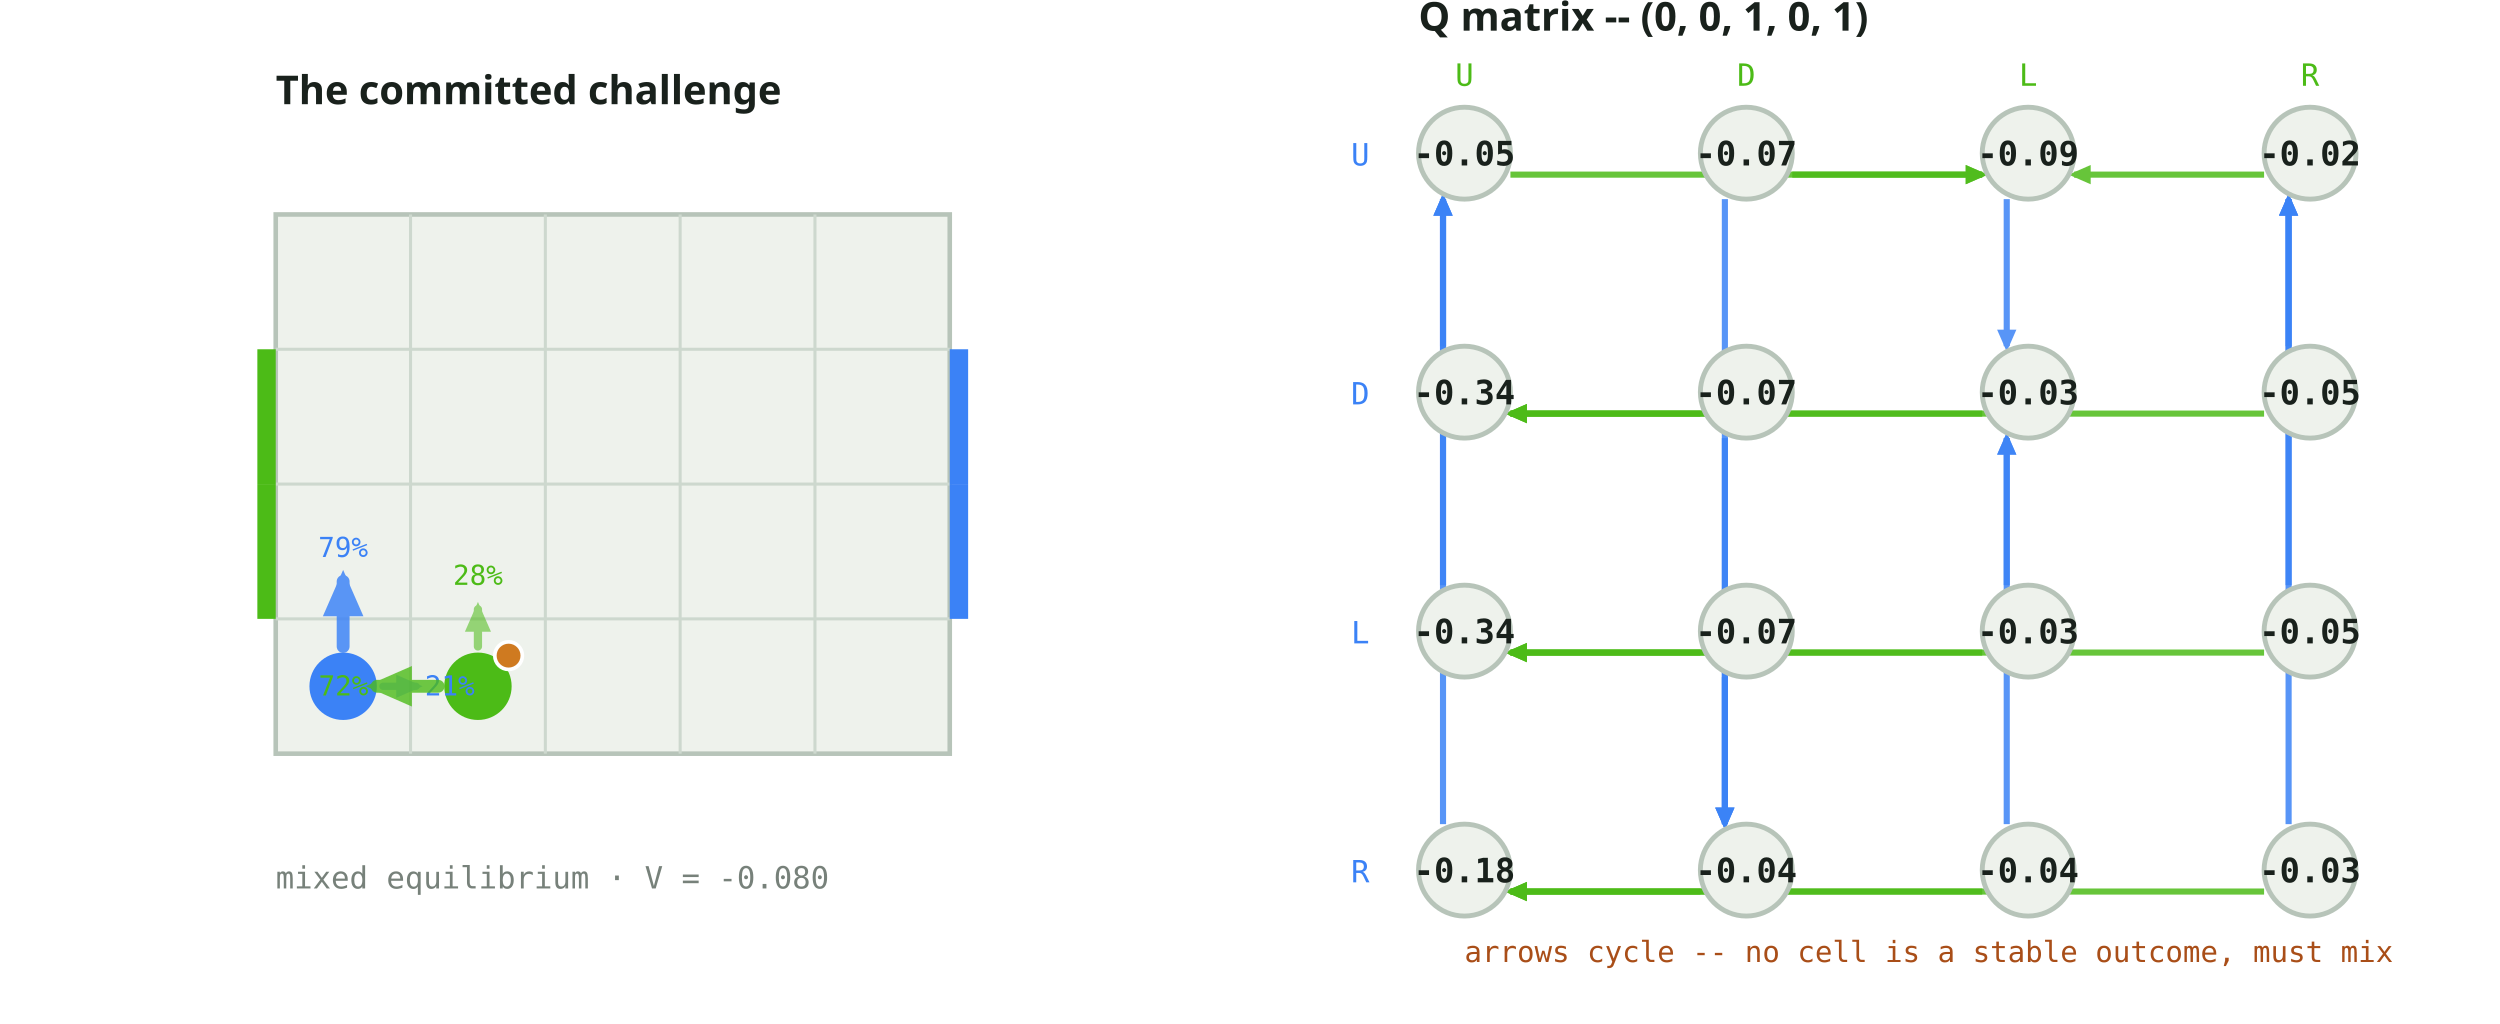
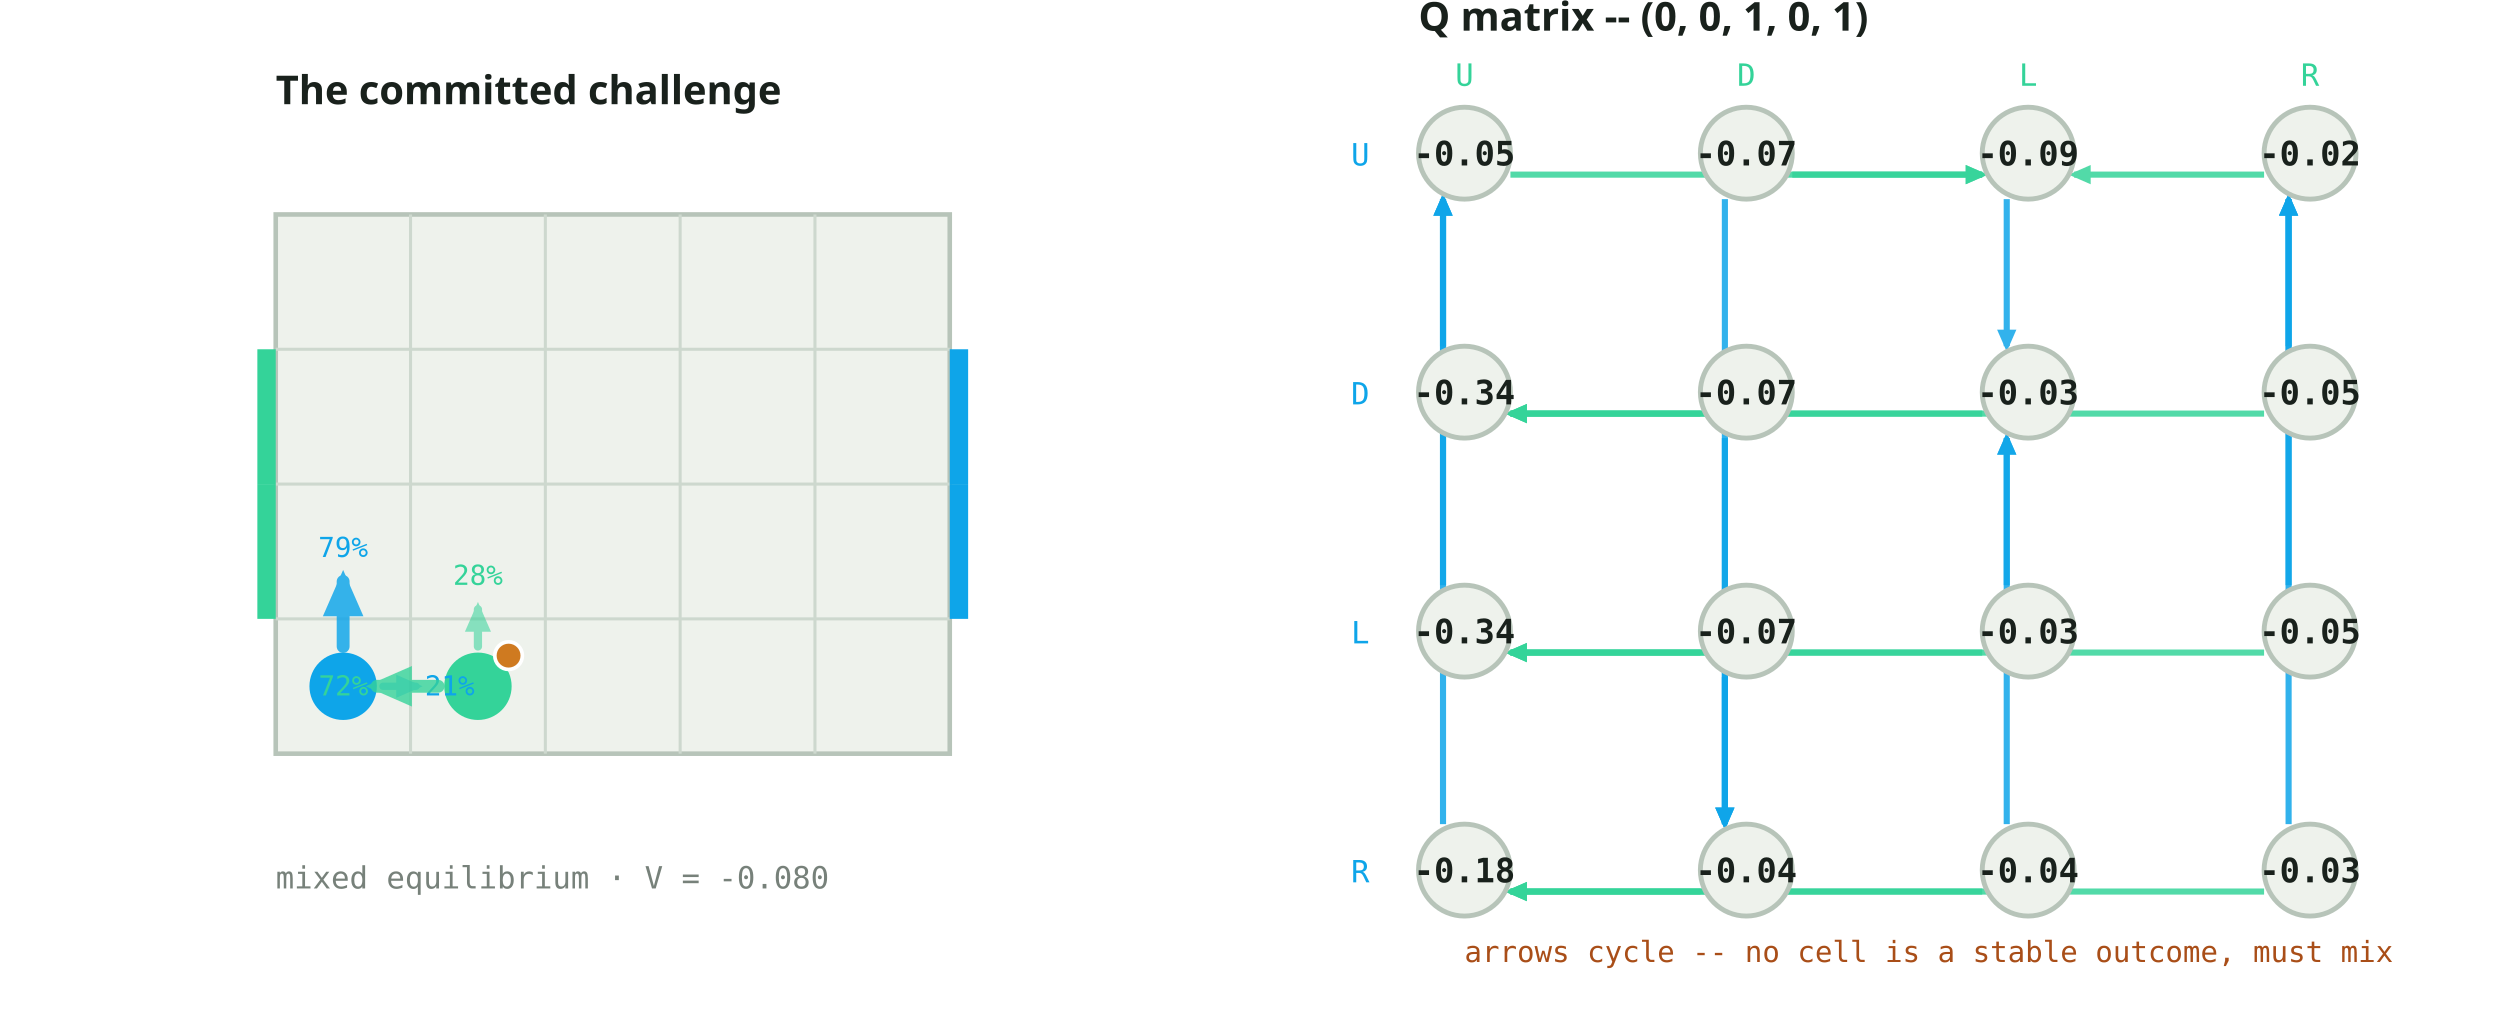
<svg xmlns="http://www.w3.org/2000/svg" viewBox="0 0 816 334" role="img" aria-label="panel">
  <g transform="translate(60.0 40.0)">
    <clipPath id="pnl0">
      <rect x="-16.0" y="-16.0" width="312.0" height="286.0" />
    </clipPath>
    <g clip-path="url(#pnl0)">
      <defs>
        <marker id="ah-2f6bb0" viewBox="0 0 8 8" refX="6" refY="4" markerWidth="3.6" markerHeight="3.6" orient="auto">
-           <path d="M0 0.5 L8 4 L0 7.5 z" fill="var(--p0, #3B82F6)" />
+           <path d="M0 0.5 L8 4 L0 7.5 z" fill="var(--p0, #0EA5E9)" />
        </marker>
        <marker id="ah-2f8a52" viewBox="0 0 8 8" refX="6" refY="4" markerWidth="3.6" markerHeight="3.6" orient="auto">
-           <path d="M0 0.5 L8 4 L0 7.5 z" fill="var(--p1, #4CBB17)" />
+           <path d="M0 0.5 L8 4 L0 7.5 z" fill="var(--p1, #34D399)" />
        </marker>
      </defs>
      <rect x="30" y="30" width="220" height="176" fill="var(--tint, #eef2ec)" stroke="var(--rule-strong, #b7c4b9)" stroke-width="1.5" />
      <line x1="74" y1="30" x2="74" y2="206" stroke="var(--rule, #cdd8ce)" stroke-width="1" />
      <line x1="118" y1="30" x2="118" y2="206" stroke="var(--rule, #cdd8ce)" stroke-width="1" />
      <line x1="162" y1="30" x2="162" y2="206" stroke="var(--rule, #cdd8ce)" stroke-width="1" />
      <line x1="206" y1="30" x2="206" y2="206" stroke="var(--rule, #cdd8ce)" stroke-width="1" />
      <line x1="30" y1="74" x2="250" y2="74" stroke="var(--rule, #cdd8ce)" stroke-width="1" />
      <line x1="30" y1="118" x2="250" y2="118" stroke="var(--rule, #cdd8ce)" stroke-width="1" />
      <line x1="30" y1="162" x2="250" y2="162" stroke="var(--rule, #cdd8ce)" stroke-width="1" />
-       <rect x="24" y="118" width="6" height="44" fill="var(--p1, #4CBB17)" />
-       <rect x="250" y="118" width="6" height="44" fill="var(--p0, #3B82F6)" />
-       <rect x="24" y="74" width="6" height="44" fill="var(--p1, #4CBB17)" />
-       <rect x="250" y="74" width="6" height="44" fill="var(--p0, #3B82F6)" />
-       <circle cx="52.0" cy="184.0" r="11" fill="var(--p0, #3B82F6)" />
-       <circle cx="96.0" cy="184.0" r="11" fill="var(--p1, #4CBB17)" />
+       <rect x="24" y="118" width="6" height="44" fill="var(--p1, #34D399)" />
+       <rect x="250" y="118" width="6" height="44" fill="var(--p0, #0EA5E9)" />
+       <rect x="24" y="74" width="6" height="44" fill="var(--p1, #34D399)" />
+       <rect x="250" y="74" width="6" height="44" fill="var(--p0, #0EA5E9)" />
+       <circle cx="52.0" cy="184.0" r="11" fill="var(--p0, #0EA5E9)" />
+       <circle cx="96.0" cy="184.0" r="11" fill="var(--p1, #34D399)" />
      <circle cx="106.0" cy="174.0" r="4.5" fill="var(--ball, #cf7a20)" stroke="var(--paper, #ffffff)" stroke-width="1.2" />
-       <line x1="52.0" y1="171.0" x2="52.0" y2="149.8" stroke="var(--p0, #3B82F6)" stroke-width="4.2" stroke-linecap="round" opacity="0.83" marker-end="url(#ah-2f6bb0)" />
-       <text x="52.0" y="141.8" text-anchor="middle" font-family="ui-monospace,monospace" font-size="9" fill="var(--p0, #3B82F6)">79%</text>
-       <line x1="65.0" y1="184.0" x2="75.8" y2="184.0" stroke="var(--p0, #3B82F6)" stroke-width="2.4" stroke-linecap="round" opacity="0.52" marker-end="url(#ah-2f6bb0)" />
-       <text x="86.8" y="187.0" text-anchor="middle" font-family="ui-monospace,monospace" font-size="9" fill="var(--p0, #3B82F6)">21%</text>
-       <line x1="96.0" y1="171.0" x2="96.0" y2="158.9" stroke="var(--p1, #4CBB17)" stroke-width="2.7" stroke-linecap="round" opacity="0.56" marker-end="url(#ah-2f8a52)" />
-       <text x="96.0" y="150.9" text-anchor="middle" font-family="ui-monospace,monospace" font-size="9" fill="var(--p1, #4CBB17)">28%</text>
-       <line x1="83.0" y1="184.0" x2="63.1" y2="184.0" stroke="var(--p1, #4CBB17)" stroke-width="4.2" stroke-linecap="round" opacity="0.79" marker-end="url(#ah-2f8a52)" />
-       <text x="52.1" y="187.0" text-anchor="middle" font-family="ui-monospace,monospace" font-size="9" fill="var(--p1, #4CBB17)">72%</text>
+       <line x1="52.0" y1="171.0" x2="52.0" y2="149.8" stroke="var(--p0, #0EA5E9)" stroke-width="4.2" stroke-linecap="round" opacity="0.83" marker-end="url(#ah-2f6bb0)" />
+       <text x="52.0" y="141.8" text-anchor="middle" font-family="ui-monospace,monospace" font-size="9" fill="var(--p0, #0EA5E9)">79%</text>
+       <line x1="65.0" y1="184.0" x2="75.8" y2="184.0" stroke="var(--p0, #0EA5E9)" stroke-width="2.4" stroke-linecap="round" opacity="0.52" marker-end="url(#ah-2f6bb0)" />
+       <text x="86.8" y="187.0" text-anchor="middle" font-family="ui-monospace,monospace" font-size="9" fill="var(--p0, #0EA5E9)">21%</text>
+       <line x1="96.0" y1="171.0" x2="96.0" y2="158.9" stroke="var(--p1, #34D399)" stroke-width="2.7" stroke-linecap="round" opacity="0.56" marker-end="url(#ah-2f8a52)" />
+       <text x="96.0" y="150.9" text-anchor="middle" font-family="ui-monospace,monospace" font-size="9" fill="var(--p1, #34D399)">28%</text>
+       <line x1="83.0" y1="184.0" x2="63.1" y2="184.0" stroke="var(--p1, #34D399)" stroke-width="4.2" stroke-linecap="round" opacity="0.79" marker-end="url(#ah-2f8a52)" />
+       <text x="52.1" y="187.0" text-anchor="middle" font-family="ui-monospace,monospace" font-size="9" fill="var(--p1, #34D399)">72%</text>
      <text x="30" y="250" font-family="ui-monospace,monospace" font-size="10" fill="var(--ink-faint, #77817a)">mixed equilibrium · V = -0.080</text>
      <text x="30" y="-6" font-family="Barlow Semi Condensed,sans-serif" font-weight="600" font-size="13" fill="var(--ink, #19211c)">The committed challenge</text>
    </g>
  </g>
  <g transform="translate(432.0 16.0)">
    <clipPath id="pnl1">
      <rect x="-16.0" y="-16.0" width="400.0" height="334.0" />
    </clipPath>
    <g clip-path="url(#pnl1)">
      <text x="31" y="-6" font-family="Barlow Semi Condensed,sans-serif" font-weight="600" font-size="13" fill="var(--ink, #19211c)">Q matrix -- (0, 0, 1, 0, 1)</text>
      <defs>
        <marker id="ah-2f6bb0" viewBox="0 0 8 8" refX="6" refY="4" markerWidth="3.6" markerHeight="3.6" orient="auto">
-           <path d="M0 0.5 L8 4 L0 7.5 z" fill="var(--p0, #3B82F6)" />
+           <path d="M0 0.5 L8 4 L0 7.5 z" fill="var(--p0, #0EA5E9)" />
        </marker>
        <marker id="ah-2f8a52" viewBox="0 0 8 8" refX="6" refY="4" markerWidth="3.6" markerHeight="3.6" orient="auto">
-           <path d="M0 0.5 L8 4 L0 7.5 z" fill="var(--p1, #4CBB17)" />
+           <path d="M0 0.5 L8 4 L0 7.5 z" fill="var(--p1, #34D399)" />
        </marker>
      </defs>
-       <text x="46" y="12" text-anchor="middle" font-family="ui-monospace,monospace" font-size="10" fill="var(--p1, #4CBB17)">U</text>
-       <text x="138" y="12" text-anchor="middle" font-family="ui-monospace,monospace" font-size="10" fill="var(--p1, #4CBB17)">D</text>
-       <text x="230" y="12" text-anchor="middle" font-family="ui-monospace,monospace" font-size="10" fill="var(--p1, #4CBB17)">L</text>
-       <text x="322" y="12" text-anchor="middle" font-family="ui-monospace,monospace" font-size="10" fill="var(--p1, #4CBB17)">R</text>
-       <text x="12" y="38" text-anchor="middle" font-family="ui-monospace,monospace" font-size="10" fill="var(--p0, #3B82F6)">U</text>
-       <text x="12" y="116" text-anchor="middle" font-family="ui-monospace,monospace" font-size="10" fill="var(--p0, #3B82F6)">D</text>
-       <text x="12" y="194" text-anchor="middle" font-family="ui-monospace,monospace" font-size="10" fill="var(--p0, #3B82F6)">L</text>
-       <text x="12" y="272" text-anchor="middle" font-family="ui-monospace,monospace" font-size="10" fill="var(--p0, #3B82F6)">R</text>
-       <line x1="39.0" y1="97.0" x2="39.0" y2="49.0" stroke="var(--p0, #3B82F6)" stroke-width="2" marker-end="url(#ah-2f6bb0)" opacity=".85" />
-       <line x1="39.0" y1="175.0" x2="39.0" y2="49.0" stroke="var(--p0, #3B82F6)" stroke-width="2" marker-end="url(#ah-2f6bb0)" opacity=".85" />
-       <line x1="39.0" y1="253.0" x2="39.0" y2="49.0" stroke="var(--p0, #3B82F6)" stroke-width="2" marker-end="url(#ah-2f6bb0)" opacity=".85" />
-       <line x1="131.0" y1="49.0" x2="131.0" y2="253.0" stroke="var(--p0, #3B82F6)" stroke-width="2" marker-end="url(#ah-2f6bb0)" opacity=".85" />
-       <line x1="131.0" y1="127.0" x2="131.0" y2="253.0" stroke="var(--p0, #3B82F6)" stroke-width="2" marker-end="url(#ah-2f6bb0)" opacity=".85" />
-       <line x1="131.0" y1="205.0" x2="131.0" y2="253.0" stroke="var(--p0, #3B82F6)" stroke-width="2" marker-end="url(#ah-2f6bb0)" opacity=".85" />
-       <line x1="223.0" y1="49.0" x2="223.0" y2="97.0" stroke="var(--p0, #3B82F6)" stroke-width="2" marker-end="url(#ah-2f6bb0)" opacity=".85" />
-       <line x1="223.0" y1="175.0" x2="223.0" y2="127.0" stroke="var(--p0, #3B82F6)" stroke-width="2" marker-end="url(#ah-2f6bb0)" opacity=".85" />
-       <line x1="223.0" y1="253.0" x2="223.0" y2="127.0" stroke="var(--p0, #3B82F6)" stroke-width="2" marker-end="url(#ah-2f6bb0)" opacity=".85" />
-       <line x1="315.0" y1="97.0" x2="315.0" y2="49.0" stroke="var(--p0, #3B82F6)" stroke-width="2" marker-end="url(#ah-2f6bb0)" opacity=".85" />
-       <line x1="315.0" y1="175.0" x2="315.0" y2="49.0" stroke="var(--p0, #3B82F6)" stroke-width="2" marker-end="url(#ah-2f6bb0)" opacity=".85" />
-       <line x1="315.0" y1="253.0" x2="315.0" y2="49.0" stroke="var(--p0, #3B82F6)" stroke-width="2" marker-end="url(#ah-2f6bb0)" opacity=".85" />
-       <line x1="61.0" y1="41.0" x2="215.0" y2="41.0" stroke="var(--p1, #4CBB17)" stroke-width="2" marker-end="url(#ah-2f8a52)" opacity=".85" />
-       <line x1="153.0" y1="41.0" x2="215.0" y2="41.0" stroke="var(--p1, #4CBB17)" stroke-width="2" marker-end="url(#ah-2f8a52)" opacity=".85" />
-       <line x1="307.0" y1="41.0" x2="245.0" y2="41.0" stroke="var(--p1, #4CBB17)" stroke-width="2" marker-end="url(#ah-2f8a52)" opacity=".85" />
-       <line x1="123.0" y1="119.0" x2="61.0" y2="119.0" stroke="var(--p1, #4CBB17)" stroke-width="2" marker-end="url(#ah-2f8a52)" opacity=".85" />
-       <line x1="215.0" y1="119.0" x2="61.0" y2="119.0" stroke="var(--p1, #4CBB17)" stroke-width="2" marker-end="url(#ah-2f8a52)" opacity=".85" />
-       <line x1="307.0" y1="119.0" x2="61.0" y2="119.0" stroke="var(--p1, #4CBB17)" stroke-width="2" marker-end="url(#ah-2f8a52)" opacity=".85" />
-       <line x1="123.0" y1="197.0" x2="61.0" y2="197.0" stroke="var(--p1, #4CBB17)" stroke-width="2" marker-end="url(#ah-2f8a52)" opacity=".85" />
-       <line x1="215.0" y1="197.0" x2="61.0" y2="197.0" stroke="var(--p1, #4CBB17)" stroke-width="2" marker-end="url(#ah-2f8a52)" opacity=".85" />
-       <line x1="307.0" y1="197.0" x2="61.0" y2="197.0" stroke="var(--p1, #4CBB17)" stroke-width="2" marker-end="url(#ah-2f8a52)" opacity=".85" />
-       <line x1="123.0" y1="275.0" x2="61.0" y2="275.0" stroke="var(--p1, #4CBB17)" stroke-width="2" marker-end="url(#ah-2f8a52)" opacity=".85" />
-       <line x1="215.0" y1="275.0" x2="61.0" y2="275.0" stroke="var(--p1, #4CBB17)" stroke-width="2" marker-end="url(#ah-2f8a52)" opacity=".85" />
-       <line x1="307.0" y1="275.0" x2="61.0" y2="275.0" stroke="var(--p1, #4CBB17)" stroke-width="2" marker-end="url(#ah-2f8a52)" opacity=".85" />
+       <text x="46" y="12" text-anchor="middle" font-family="ui-monospace,monospace" font-size="10" fill="var(--p1, #34D399)">U</text>
+       <text x="138" y="12" text-anchor="middle" font-family="ui-monospace,monospace" font-size="10" fill="var(--p1, #34D399)">D</text>
+       <text x="230" y="12" text-anchor="middle" font-family="ui-monospace,monospace" font-size="10" fill="var(--p1, #34D399)">L</text>
+       <text x="322" y="12" text-anchor="middle" font-family="ui-monospace,monospace" font-size="10" fill="var(--p1, #34D399)">R</text>
+       <text x="12" y="38" text-anchor="middle" font-family="ui-monospace,monospace" font-size="10" fill="var(--p0, #0EA5E9)">U</text>
+       <text x="12" y="116" text-anchor="middle" font-family="ui-monospace,monospace" font-size="10" fill="var(--p0, #0EA5E9)">D</text>
+       <text x="12" y="194" text-anchor="middle" font-family="ui-monospace,monospace" font-size="10" fill="var(--p0, #0EA5E9)">L</text>
+       <text x="12" y="272" text-anchor="middle" font-family="ui-monospace,monospace" font-size="10" fill="var(--p0, #0EA5E9)">R</text>
+       <line x1="39.0" y1="97.0" x2="39.0" y2="49.0" stroke="var(--p0, #0EA5E9)" stroke-width="2" marker-end="url(#ah-2f6bb0)" opacity=".85" />
+       <line x1="39.0" y1="175.0" x2="39.0" y2="49.0" stroke="var(--p0, #0EA5E9)" stroke-width="2" marker-end="url(#ah-2f6bb0)" opacity=".85" />
+       <line x1="39.0" y1="253.0" x2="39.0" y2="49.0" stroke="var(--p0, #0EA5E9)" stroke-width="2" marker-end="url(#ah-2f6bb0)" opacity=".85" />
+       <line x1="131.0" y1="49.0" x2="131.0" y2="253.0" stroke="var(--p0, #0EA5E9)" stroke-width="2" marker-end="url(#ah-2f6bb0)" opacity=".85" />
+       <line x1="131.0" y1="127.0" x2="131.0" y2="253.0" stroke="var(--p0, #0EA5E9)" stroke-width="2" marker-end="url(#ah-2f6bb0)" opacity=".85" />
+       <line x1="131.0" y1="205.0" x2="131.0" y2="253.0" stroke="var(--p0, #0EA5E9)" stroke-width="2" marker-end="url(#ah-2f6bb0)" opacity=".85" />
+       <line x1="223.0" y1="49.0" x2="223.0" y2="97.0" stroke="var(--p0, #0EA5E9)" stroke-width="2" marker-end="url(#ah-2f6bb0)" opacity=".85" />
+       <line x1="223.0" y1="175.0" x2="223.0" y2="127.0" stroke="var(--p0, #0EA5E9)" stroke-width="2" marker-end="url(#ah-2f6bb0)" opacity=".85" />
+       <line x1="223.0" y1="253.0" x2="223.0" y2="127.0" stroke="var(--p0, #0EA5E9)" stroke-width="2" marker-end="url(#ah-2f6bb0)" opacity=".85" />
+       <line x1="315.0" y1="97.0" x2="315.0" y2="49.0" stroke="var(--p0, #0EA5E9)" stroke-width="2" marker-end="url(#ah-2f6bb0)" opacity=".85" />
+       <line x1="315.0" y1="175.0" x2="315.0" y2="49.0" stroke="var(--p0, #0EA5E9)" stroke-width="2" marker-end="url(#ah-2f6bb0)" opacity=".85" />
+       <line x1="315.0" y1="253.0" x2="315.0" y2="49.0" stroke="var(--p0, #0EA5E9)" stroke-width="2" marker-end="url(#ah-2f6bb0)" opacity=".85" />
+       <line x1="61.0" y1="41.0" x2="215.0" y2="41.0" stroke="var(--p1, #34D399)" stroke-width="2" marker-end="url(#ah-2f8a52)" opacity=".85" />
+       <line x1="153.0" y1="41.0" x2="215.0" y2="41.0" stroke="var(--p1, #34D399)" stroke-width="2" marker-end="url(#ah-2f8a52)" opacity=".85" />
+       <line x1="307.0" y1="41.0" x2="245.0" y2="41.0" stroke="var(--p1, #34D399)" stroke-width="2" marker-end="url(#ah-2f8a52)" opacity=".85" />
+       <line x1="123.0" y1="119.0" x2="61.0" y2="119.0" stroke="var(--p1, #34D399)" stroke-width="2" marker-end="url(#ah-2f8a52)" opacity=".85" />
+       <line x1="215.0" y1="119.0" x2="61.0" y2="119.0" stroke="var(--p1, #34D399)" stroke-width="2" marker-end="url(#ah-2f8a52)" opacity=".85" />
+       <line x1="307.0" y1="119.0" x2="61.0" y2="119.0" stroke="var(--p1, #34D399)" stroke-width="2" marker-end="url(#ah-2f8a52)" opacity=".85" />
+       <line x1="123.0" y1="197.0" x2="61.0" y2="197.0" stroke="var(--p1, #34D399)" stroke-width="2" marker-end="url(#ah-2f8a52)" opacity=".85" />
+       <line x1="215.0" y1="197.0" x2="61.0" y2="197.0" stroke="var(--p1, #34D399)" stroke-width="2" marker-end="url(#ah-2f8a52)" opacity=".85" />
+       <line x1="307.0" y1="197.0" x2="61.0" y2="197.0" stroke="var(--p1, #34D399)" stroke-width="2" marker-end="url(#ah-2f8a52)" opacity=".85" />
+       <line x1="123.0" y1="275.0" x2="61.0" y2="275.0" stroke="var(--p1, #34D399)" stroke-width="2" marker-end="url(#ah-2f8a52)" opacity=".85" />
+       <line x1="215.0" y1="275.0" x2="61.0" y2="275.0" stroke="var(--p1, #34D399)" stroke-width="2" marker-end="url(#ah-2f8a52)" opacity=".85" />
+       <line x1="307.0" y1="275.0" x2="61.0" y2="275.0" stroke="var(--p1, #34D399)" stroke-width="2" marker-end="url(#ah-2f8a52)" opacity=".85" />
      <circle cx="46.0" cy="34.0" r="15" fill="var(--tint, #eef2ec)" stroke="var(--rule-strong, #b7c4b9)" stroke-width="1.6" />
      <text x="46.0" y="38.0" text-anchor="middle" font-family="ui-monospace,monospace" font-weight="600" font-size="11" fill="var(--ink, #19211c)">-0.05</text>
      <circle cx="138.0" cy="34.0" r="15" fill="var(--tint, #eef2ec)" stroke="var(--rule-strong, #b7c4b9)" stroke-width="1.6" />
      <text x="138.0" y="38.0" text-anchor="middle" font-family="ui-monospace,monospace" font-weight="600" font-size="11" fill="var(--ink, #19211c)">-0.07</text>
      <circle cx="230.0" cy="34.0" r="15" fill="var(--tint, #eef2ec)" stroke="var(--rule-strong, #b7c4b9)" stroke-width="1.6" />
      <text x="230.0" y="38.0" text-anchor="middle" font-family="ui-monospace,monospace" font-weight="600" font-size="11" fill="var(--ink, #19211c)">-0.09</text>
      <circle cx="322.0" cy="34.0" r="15" fill="var(--tint, #eef2ec)" stroke="var(--rule-strong, #b7c4b9)" stroke-width="1.6" />
      <text x="322.0" y="38.0" text-anchor="middle" font-family="ui-monospace,monospace" font-weight="600" font-size="11" fill="var(--ink, #19211c)">-0.02</text>
      <circle cx="46.0" cy="112.0" r="15" fill="var(--tint, #eef2ec)" stroke="var(--rule-strong, #b7c4b9)" stroke-width="1.6" />
      <text x="46.0" y="116.0" text-anchor="middle" font-family="ui-monospace,monospace" font-weight="600" font-size="11" fill="var(--ink, #19211c)">-0.34</text>
      <circle cx="138.0" cy="112.0" r="15" fill="var(--tint, #eef2ec)" stroke="var(--rule-strong, #b7c4b9)" stroke-width="1.6" />
      <text x="138.0" y="116.0" text-anchor="middle" font-family="ui-monospace,monospace" font-weight="600" font-size="11" fill="var(--ink, #19211c)">-0.07</text>
      <circle cx="230.0" cy="112.0" r="15" fill="var(--tint, #eef2ec)" stroke="var(--rule-strong, #b7c4b9)" stroke-width="1.6" />
      <text x="230.0" y="116.0" text-anchor="middle" font-family="ui-monospace,monospace" font-weight="600" font-size="11" fill="var(--ink, #19211c)">-0.03</text>
      <circle cx="322.0" cy="112.0" r="15" fill="var(--tint, #eef2ec)" stroke="var(--rule-strong, #b7c4b9)" stroke-width="1.6" />
      <text x="322.0" y="116.0" text-anchor="middle" font-family="ui-monospace,monospace" font-weight="600" font-size="11" fill="var(--ink, #19211c)">-0.05</text>
      <circle cx="46.0" cy="190.0" r="15" fill="var(--tint, #eef2ec)" stroke="var(--rule-strong, #b7c4b9)" stroke-width="1.6" />
      <text x="46.0" y="194.0" text-anchor="middle" font-family="ui-monospace,monospace" font-weight="600" font-size="11" fill="var(--ink, #19211c)">-0.34</text>
      <circle cx="138.0" cy="190.0" r="15" fill="var(--tint, #eef2ec)" stroke="var(--rule-strong, #b7c4b9)" stroke-width="1.6" />
      <text x="138.0" y="194.0" text-anchor="middle" font-family="ui-monospace,monospace" font-weight="600" font-size="11" fill="var(--ink, #19211c)">-0.07</text>
      <circle cx="230.0" cy="190.0" r="15" fill="var(--tint, #eef2ec)" stroke="var(--rule-strong, #b7c4b9)" stroke-width="1.6" />
      <text x="230.0" y="194.0" text-anchor="middle" font-family="ui-monospace,monospace" font-weight="600" font-size="11" fill="var(--ink, #19211c)">-0.03</text>
      <circle cx="322.0" cy="190.0" r="15" fill="var(--tint, #eef2ec)" stroke="var(--rule-strong, #b7c4b9)" stroke-width="1.6" />
      <text x="322.0" y="194.0" text-anchor="middle" font-family="ui-monospace,monospace" font-weight="600" font-size="11" fill="var(--ink, #19211c)">-0.05</text>
      <circle cx="46.0" cy="268.0" r="15" fill="var(--tint, #eef2ec)" stroke="var(--rule-strong, #b7c4b9)" stroke-width="1.6" />
      <text x="46.0" y="272.0" text-anchor="middle" font-family="ui-monospace,monospace" font-weight="600" font-size="11" fill="var(--ink, #19211c)">-0.18</text>
      <circle cx="138.0" cy="268.0" r="15" fill="var(--tint, #eef2ec)" stroke="var(--rule-strong, #b7c4b9)" stroke-width="1.6" />
      <text x="138.0" y="272.0" text-anchor="middle" font-family="ui-monospace,monospace" font-weight="600" font-size="11" fill="var(--ink, #19211c)">-0.04</text>
      <circle cx="230.0" cy="268.0" r="15" fill="var(--tint, #eef2ec)" stroke="var(--rule-strong, #b7c4b9)" stroke-width="1.6" />
      <text x="230.0" y="272.0" text-anchor="middle" font-family="ui-monospace,monospace" font-weight="600" font-size="11" fill="var(--ink, #19211c)">-0.04</text>
      <circle cx="322.0" cy="268.0" r="15" fill="var(--tint, #eef2ec)" stroke="var(--rule-strong, #b7c4b9)" stroke-width="1.6" />
      <text x="322.0" y="272.0" text-anchor="middle" font-family="ui-monospace,monospace" font-weight="600" font-size="11" fill="var(--ink, #19211c)">-0.03</text>
      <text x="46" y="298" font-family="ui-monospace,monospace" font-size="9.5" fill="#a94e18">arrows cycle -- no cell is a stable outcome, must mix</text>
    </g>
  </g>
</svg>
